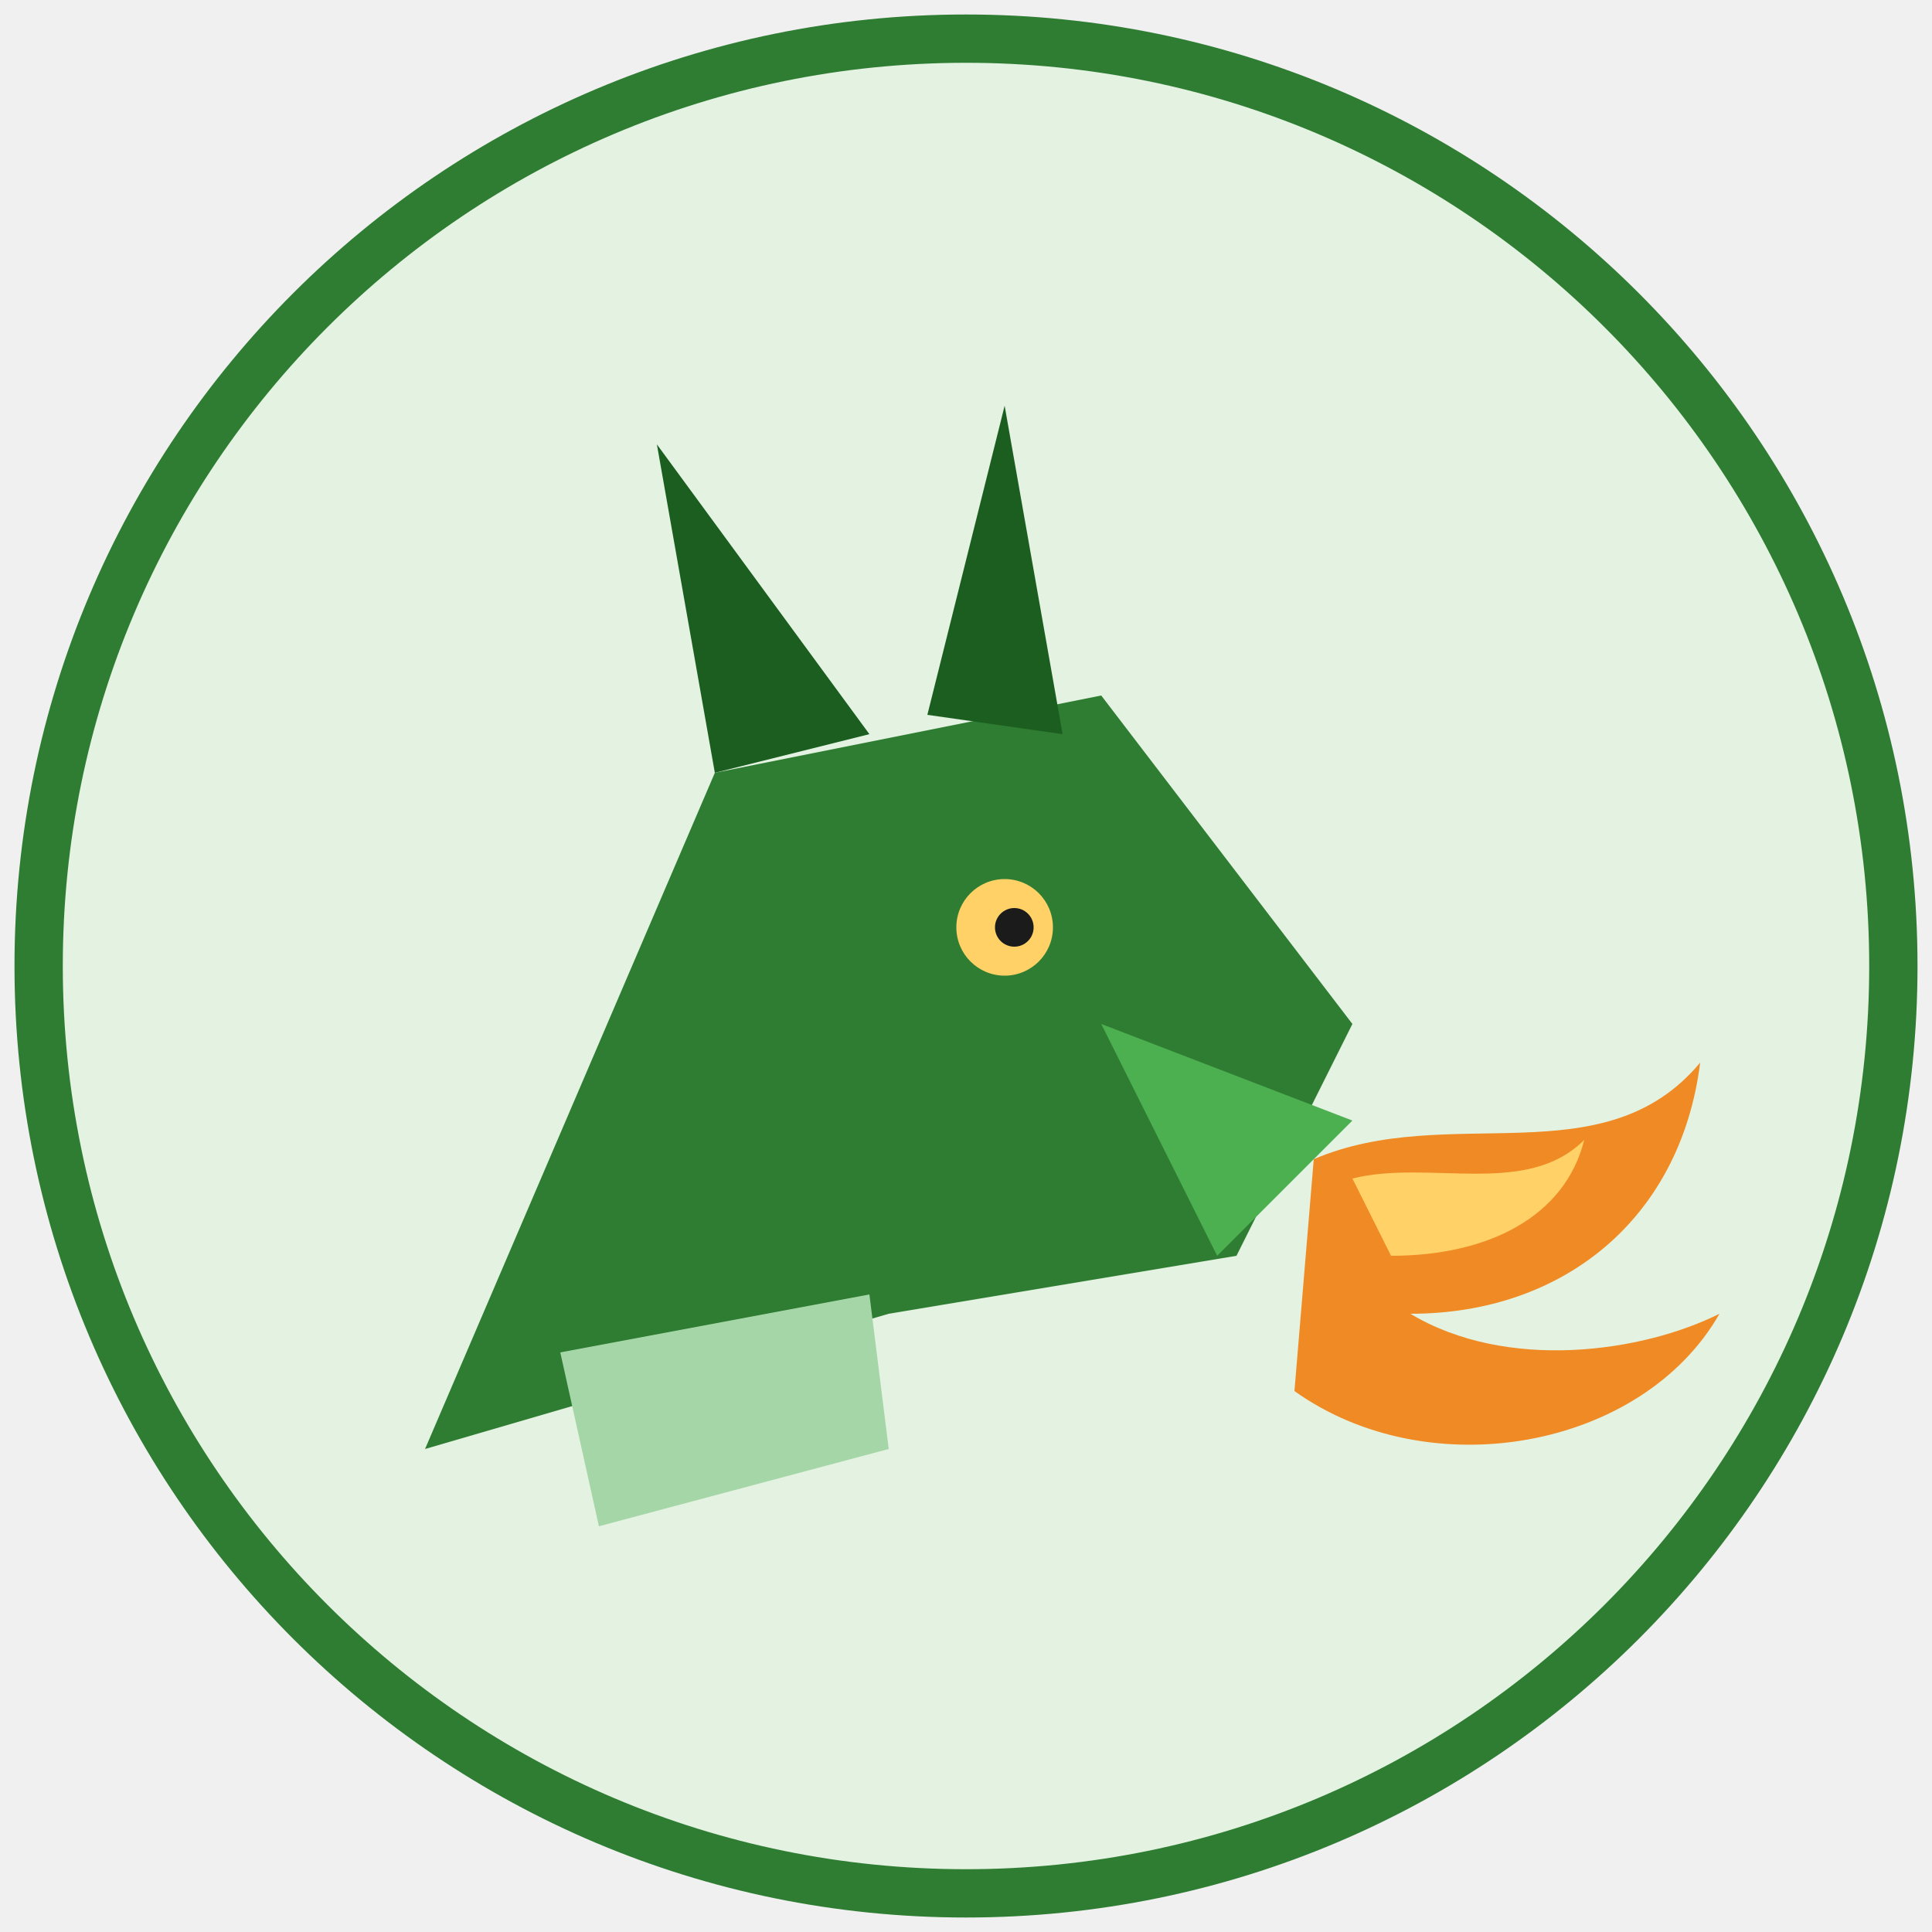
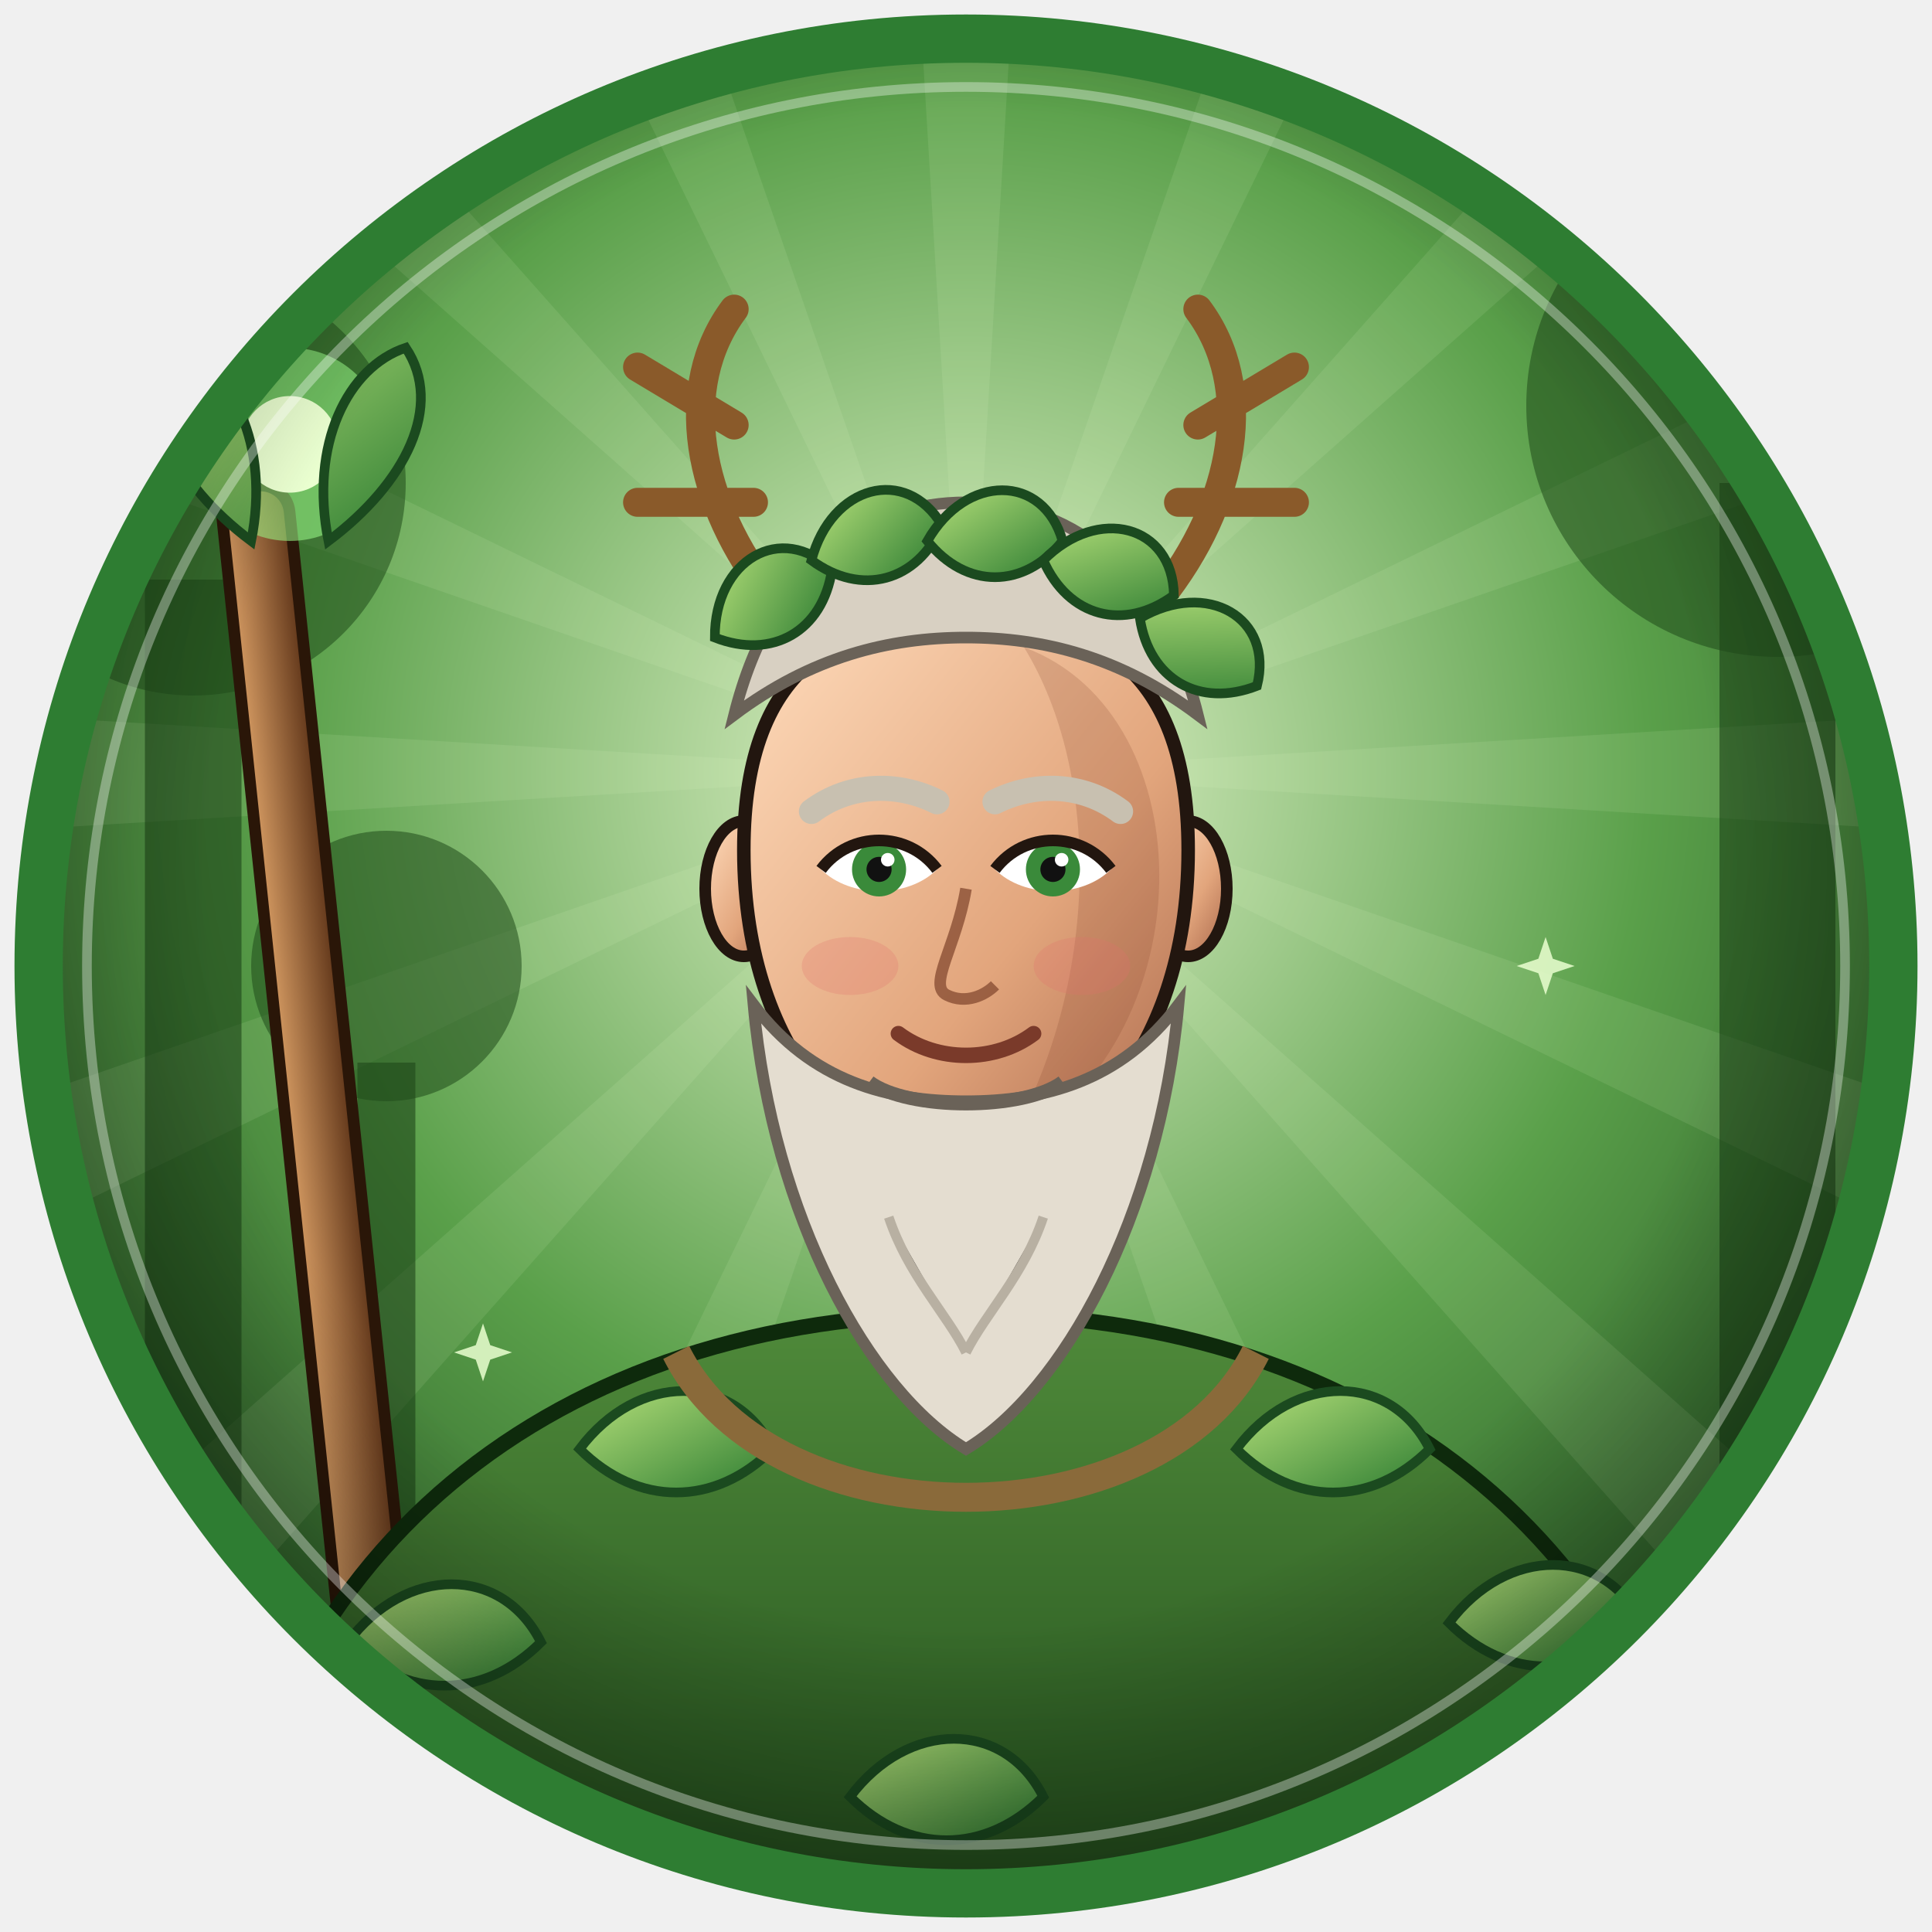
- <svg xmlns="http://www.w3.org/2000/svg" viewBox="0 0 200 200" role="img" aria-label="Żarosmok">
+ <svg xmlns="http://www.w3.org/2000/svg" viewBox="0 0 200 200" role="img" aria-label="Druid">
  <defs>
    <clipPath id="round">
      <circle cx="100" cy="100" r="96" />
    </clipPath>
+     <radialGradient id="bg" cx="50%" cy="40%" r="70%">
+       <stop offset="0" stop-color="#e8f7d0" />
+       <stop offset=".5" stop-color="#5aa04a" />
+       <stop offset="1" stop-color="#123814" />
+     </radialGradient>
+     <radialGradient id="halo" cx="50%" cy="50%" r="50%">
+       <stop offset="0" stop-color="#fff" stop-opacity=".8" />
+       <stop offset="1" stop-color="#fff" stop-opacity="0" />
+     </radialGradient>
+     <linearGradient id="skin" x1="0" y1="0" x2="1" y2="1">
+       <stop offset="0" stop-color="#ffdcbc" />
+       <stop offset=".6" stop-color="#e2a57c" />
+       <stop offset="1" stop-color="#a8664a" />
+     </linearGradient>
+     <linearGradient id="pale" x1="0" y1="0" x2="1" y2="1">
+       <stop offset="0" stop-color="#f6eef4" />
+       <stop offset=".6" stop-color="#d3c2d6" />
+       <stop offset="1" stop-color="#8f7a98" />
+     </linearGradient>
+     <linearGradient id="steel" x1="0" y1="0" x2="1" y2="1">
+       <stop offset="0" stop-color="#ffffff" />
+       <stop offset=".4" stop-color="#b9c2cc" />
+       <stop offset="1" stop-color="#3d444d" />
+     </linearGradient>
+     <linearGradient id="gold" x1="0" y1="0" x2="1" y2="1">
+       <stop offset="0" stop-color="#fff3b0" />
+       <stop offset=".5" stop-color="#d9ab2e" />
+       <stop offset="1" stop-color="#6e5000" />
+     </linearGradient>
+     <linearGradient id="brass" x1="0" y1="0" x2="1" y2="1">
+       <stop offset="0" stop-color="#ffe6a8" />
+       <stop offset=".5" stop-color="#c08a2e" />
+       <stop offset="1" stop-color="#5e3d08" />
+     </linearGradient>
+     <linearGradient id="leather" x1="0" y1="0" x2="1" y2="1">
+       <stop offset="0" stop-color="#b8754a" />
+       <stop offset="1" stop-color="#4a2814" />
+     </linearGradient>
+     <linearGradient id="wood" x1="0" y1="0" x2="1" y2="0">
+       <stop offset="0" stop-color="#d49a62" />
+       <stop offset="1" stop-color="#5e3418" />
+     </linearGradient>
+     <radialGradient id="vignette" cx="50%" cy="45%" r="60%">
+       <stop offset=".65" stop-color="#000" stop-opacity="0" />
+       <stop offset="1" stop-color="#000" stop-opacity=".5" />
+     </radialGradient>
+     <linearGradient id="cloak" x1="0" y1="0" x2="0" y2="1">
+       <stop offset="0" stop-color="#4f8a3a" />
+       <stop offset="1" stop-color="#1f4a1a" />
+     </linearGradient>
+     <linearGradient id="leafg" x1="0" y1="0" x2="1" y2="1">
+       <stop offset="0" stop-color="#b5e07a" />
+       <stop offset="1" stop-color="#2e7d32" />
+     </linearGradient>
  </defs>
-   <circle cx="100" cy="100" r="98" fill="#2e7d32" />
  <g clip-path="url(#round)">
-     <circle cx="100" cy="100" r="96" fill="#e3f2e1" />
-     <path d="M136 120c14-6 30 2 40-10-2 16-14 26-30 26 10 6 24 4 32 0-8 14-30 18-44 8z" fill="#f08a24" />
-     <path d="M140 122c8-2 18 2 24-4-2 8-10 12-20 12z" fill="#ffd166" />
-     <path d="M44 150l30-70 40-8 26 34-12 24-36 6z" fill="#2e7d32" />
-     <path d="M74 80l-6-34 22 30z" fill="#1b5e20" />
-     <path d="M96 74l8-32 6 34z" fill="#1b5e20" />
-     <path d="M114 106l26 10-14 14z" fill="#4caf50" />
-     <path d="M58 140l32-6 2 16-30 8z" fill="#a5d6a7" />
-     <circle cx="104" cy="96" r="5" fill="#ffd166" />
-     <circle cx="105" cy="96" r="2" fill="#1b1b1b" />
+     <rect width="200" height="200" fill="url(#bg)" />
+     <path d="M100 80L259.7 70.4L259.7 89.6Z" fill="#eaffd0" opacity="0.1" />
+     <path d="M100 80L251.2 132.3L243.9 150Z" fill="#eaffd0" opacity="0.1" />
+     <path d="M100 80L219.7 186.1L206.1 199.7Z" fill="#eaffd0" opacity="0.1" />
+     <path d="M100 80L170 223.9L152.3 231.2Z" fill="#eaffd0" opacity="0.1" />
+     <path d="M100 80L109.6 239.7L90.4 239.7Z" fill="#eaffd0" opacity="0.1" />
+     <path d="M100 80L47.7 231.2L30 223.9Z" fill="#eaffd0" opacity="0.1" />
+     <path d="M100 80L-6.1 199.7L-19.7 186.1Z" fill="#eaffd0" opacity="0.1" />
+     <path d="M100 80L-43.9 150L-51.2 132.3Z" fill="#eaffd0" opacity="0.1" />
+     <path d="M100 80L-59.7 89.6L-59.7 70.4Z" fill="#eaffd0" opacity="0.1" />
+     <path d="M100 80L-51.2 27.7L-43.9 10Z" fill="#eaffd0" opacity="0.1" />
+     <path d="M100 80L-19.7 -26.1L-6.1 -39.7Z" fill="#eaffd0" opacity="0.1" />
+     <path d="M100 80L30 -63.9L47.7 -71.2Z" fill="#eaffd0" opacity="0.1" />
+     <path d="M100 80L90.4 -79.7L109.6 -79.7Z" fill="#eaffd0" opacity="0.1" />
+     <path d="M100 80L152.3 -71.2L170 -63.9Z" fill="#eaffd0" opacity="0.1" />
+     <path d="M100 80L206.1 -39.7L219.7 -26.1Z" fill="#eaffd0" opacity="0.1" />
+     <path d="M100 80L243.9 10L251.2 27.7Z" fill="#eaffd0" opacity="0.1" />
+     <path d="M20 200V60" stroke="#163a12" stroke-width="10" opacity=".55" />
+     <path d="M184 200V50" stroke="#163a12" stroke-width="12" opacity=".55" />
+     <path d="M40 200V110" stroke="#163a12" stroke-width="6" opacity=".55" />
+     <circle cx="20" cy="50" r="22" fill="#1f4a1a" opacity=".55" />
+     <circle cx="184" cy="42" r="26" fill="#1f4a1a" opacity=".55" />
+     <circle cx="40" cy="100" r="14" fill="#1f4a1a" opacity=".55" />
+     <rect x="30" y="50" width="7" height="160" rx="3" fill="url(#wood)" stroke="#2a1608" stroke-width="1.2" transform="rotate(-6 33 120)" />
+     <circle cx="30" cy="46" r="10" fill="#9cff8a" opacity=".55" />
+     <circle cx="30" cy="46" r="5" fill="#eaffd0" />
+     <path d="M26 56c-8-6-12-14-8-20 6 2 10 10 8 20zM34 56c8-6 12-14 8-20-6 2-10 10-8 20z" fill="url(#leafg)" stroke="#1b4a1f" stroke-width="1" />
+     <path d="M22 204C26 160 58 136 100 136s74 24 78 68z" fill="url(#cloak)" stroke="#0e2a0c" stroke-width="1.6" />
+     <path d="M36 170c6-8 16-8 20 0-6 6-14 6-20 0z" fill="url(#leafg)" stroke="#1b4a1f" stroke-width="1" />
+     <path d="M60 150c6-8 16-8 20 0-6 6-14 6-20 0z" fill="url(#leafg)" stroke="#1b4a1f" stroke-width="1" />
+     <path d="M128 150c6-8 16-8 20 0-6 6-14 6-20 0z" fill="url(#leafg)" stroke="#1b4a1f" stroke-width="1" />
+     <path d="M150 168c6-8 16-8 20 0-6 6-14 6-20 0z" fill="url(#leafg)" stroke="#1b4a1f" stroke-width="1" />
+     <path d="M88 186c6-8 16-8 20 0-6 6-14 6-20 0z" fill="url(#leafg)" stroke="#1b4a1f" stroke-width="1" />
+     <path d="M70 140c10 20 50 20 60 0" stroke="#8a6a3a" stroke-width="3" fill="none" />
+     <path d="M88 112h24v22H88z" fill="url(#skin)" stroke="#22160f" stroke-width="1.2" />
+     <path d="M88 120c8 6 16 6 24 0" stroke="#7a3a24" stroke-width="1" opacity=".3" fill="none" />
+     <ellipse cx="77" cy="92" rx="4" ry="7" fill="url(#skin)" stroke="#22160f" stroke-width="1.2" />
+     <ellipse cx="123" cy="92" rx="4" ry="7" fill="url(#skin)" stroke="#22160f" stroke-width="1.2" />
+     <path d="M77 88C77 110 90 121 100 121C110 121 123 110 123 88C123 68 112 64 100 64C88 64 77 68 77 88Z" fill="url(#skin)" stroke="#22160f" stroke-width="1.4" />
+     <path d="M106 67C125 74 125 108 104 119C114 102 114 80 106 67Z" fill="#7a3a24" opacity=".18" />
+     <ellipse cx="88" cy="100" rx="5" ry="3" fill="#e0706a" opacity=".25" />
+     <ellipse cx="112" cy="100" rx="5" ry="3" fill="#e0706a" opacity=".25" />
+     <path d="M85 90C88 86 94 86 97 90C94 93 88 93 85 90Z" fill="#fff" />
+     <circle cx="91" cy="90" r="2.8" fill="#3a8a3a" />
+     <circle cx="91" cy="90" r="1.3" fill="#111" />
+     <circle cx="91.9" cy="89" r=".7" fill="#fff" />
+     <path d="M85 90C88 86 94 86 97 90" stroke="#22160f" stroke-width="1.2" fill="none" />
+     <path d="M97 83C93 81 88 81 84 84" stroke="#c8c0b0" stroke-width="2.6" fill="none" stroke-linecap="round" />
+     <path d="M103 90C106 86 112 86 115 90C112 93 106 93 103 90Z" fill="#fff" />
+     <circle cx="109" cy="90" r="2.8" fill="#3a8a3a" />
+     <circle cx="109" cy="90" r="1.3" fill="#111" />
+     <circle cx="109.9" cy="89" r=".7" fill="#fff" />
+     <path d="M103 90C106 86 112 86 115 90" stroke="#22160f" stroke-width="1.2" fill="none" />
+     <path d="M103 83C107 81 112 81 116 84" stroke="#c8c0b0" stroke-width="2.6" fill="none" stroke-linecap="round" />
+     <path d="M100 92C99 98 96 102 98 103C100 104 102 103 103 102" stroke="#8a4f34" stroke-width="1.2" fill="none" opacity=".8" />
+     <path d="M93 107C97 110 103 110 107 107" stroke="#7a3a2a" stroke-width="1.6" fill="none" stroke-linecap="round" />
+     <path d="M78 104c2 22 12 40 22 46 10-6 20-24 22-46-6 8-14 10-22 10s-16-2-22-10z" fill="#e4ddd0" stroke="#6a6258" stroke-width="1.2" />
+     <path d="M90 112c4 3 16 3 20 0" stroke="#6a6258" stroke-width="1.4" fill="none" />
+     <path d="M92 126c2 6 6 10 8 14M108 126c-2 6-6 10-8 14" stroke="#b8b0a2" stroke-width="1" />
+     <path d="M76 74c4-16 14-22 24-22s20 6 24 22c-8-6-16-8-24-8s-16 2-24 8z" fill="#d8d0c2" stroke="#6a6258" stroke-width="1.2" />
+     <path d="M80 62c-8-10-10-22-4-30M76 44l-10-6M78 52l-12 0M120 62c8-10 10-22 4-30M124 44l10-6M122 52l12 0" stroke="#8a5a2a" stroke-width="3" fill="none" stroke-linecap="round" />
+     <path d="M74 66c4-7 12-7 14 0-4 5-10 5-14 0z" fill="url(#leafg)" stroke="#1b4a1f" stroke-width="1" transform="rotate(-30 74 66)" />
+     <path d="M84 58c4-7 12-7 14 0-4 5-10 5-14 0z" fill="url(#leafg)" stroke="#1b4a1f" stroke-width="1" transform="rotate(-15 84 58)" />
+     <path d="M96 56c4-7 12-7 14 0-4 5-10 5-14 0z" fill="url(#leafg)" stroke="#1b4a1f" stroke-width="1" transform="rotate(0 96 56)" />
+     <path d="M108 58c4-7 12-7 14 0-4 5-10 5-14 0z" fill="url(#leafg)" stroke="#1b4a1f" stroke-width="1" transform="rotate(15 108 58)" />
+     <path d="M118 64c4-7 12-7 14 0-4 5-10 5-14 0z" fill="url(#leafg)" stroke="#1b4a1f" stroke-width="1" transform="rotate(30 118 64)" />
+     <path d="M160 97L160.75 99.25L163 100L160.75 100.75L160 103L159.25 100.75L157 100L159.25 99.25Z" fill="#eaffd0" opacity=".85" />
+     <path d="M50 137L50.75 139.25L53 140L50.75 140.75L50 143L49.25 140.75L47 140L49.25 139.25Z" fill="#eaffd0" opacity=".85" />
+     <rect width="200" height="200" fill="url(#vignette)" />
  </g>
  <circle cx="100" cy="100" r="96" fill="none" stroke="#2e7d32" stroke-width="5" />
+   <circle cx="100" cy="100" r="91" fill="none" stroke="#fff" stroke-width="1" opacity=".35" />
</svg>
